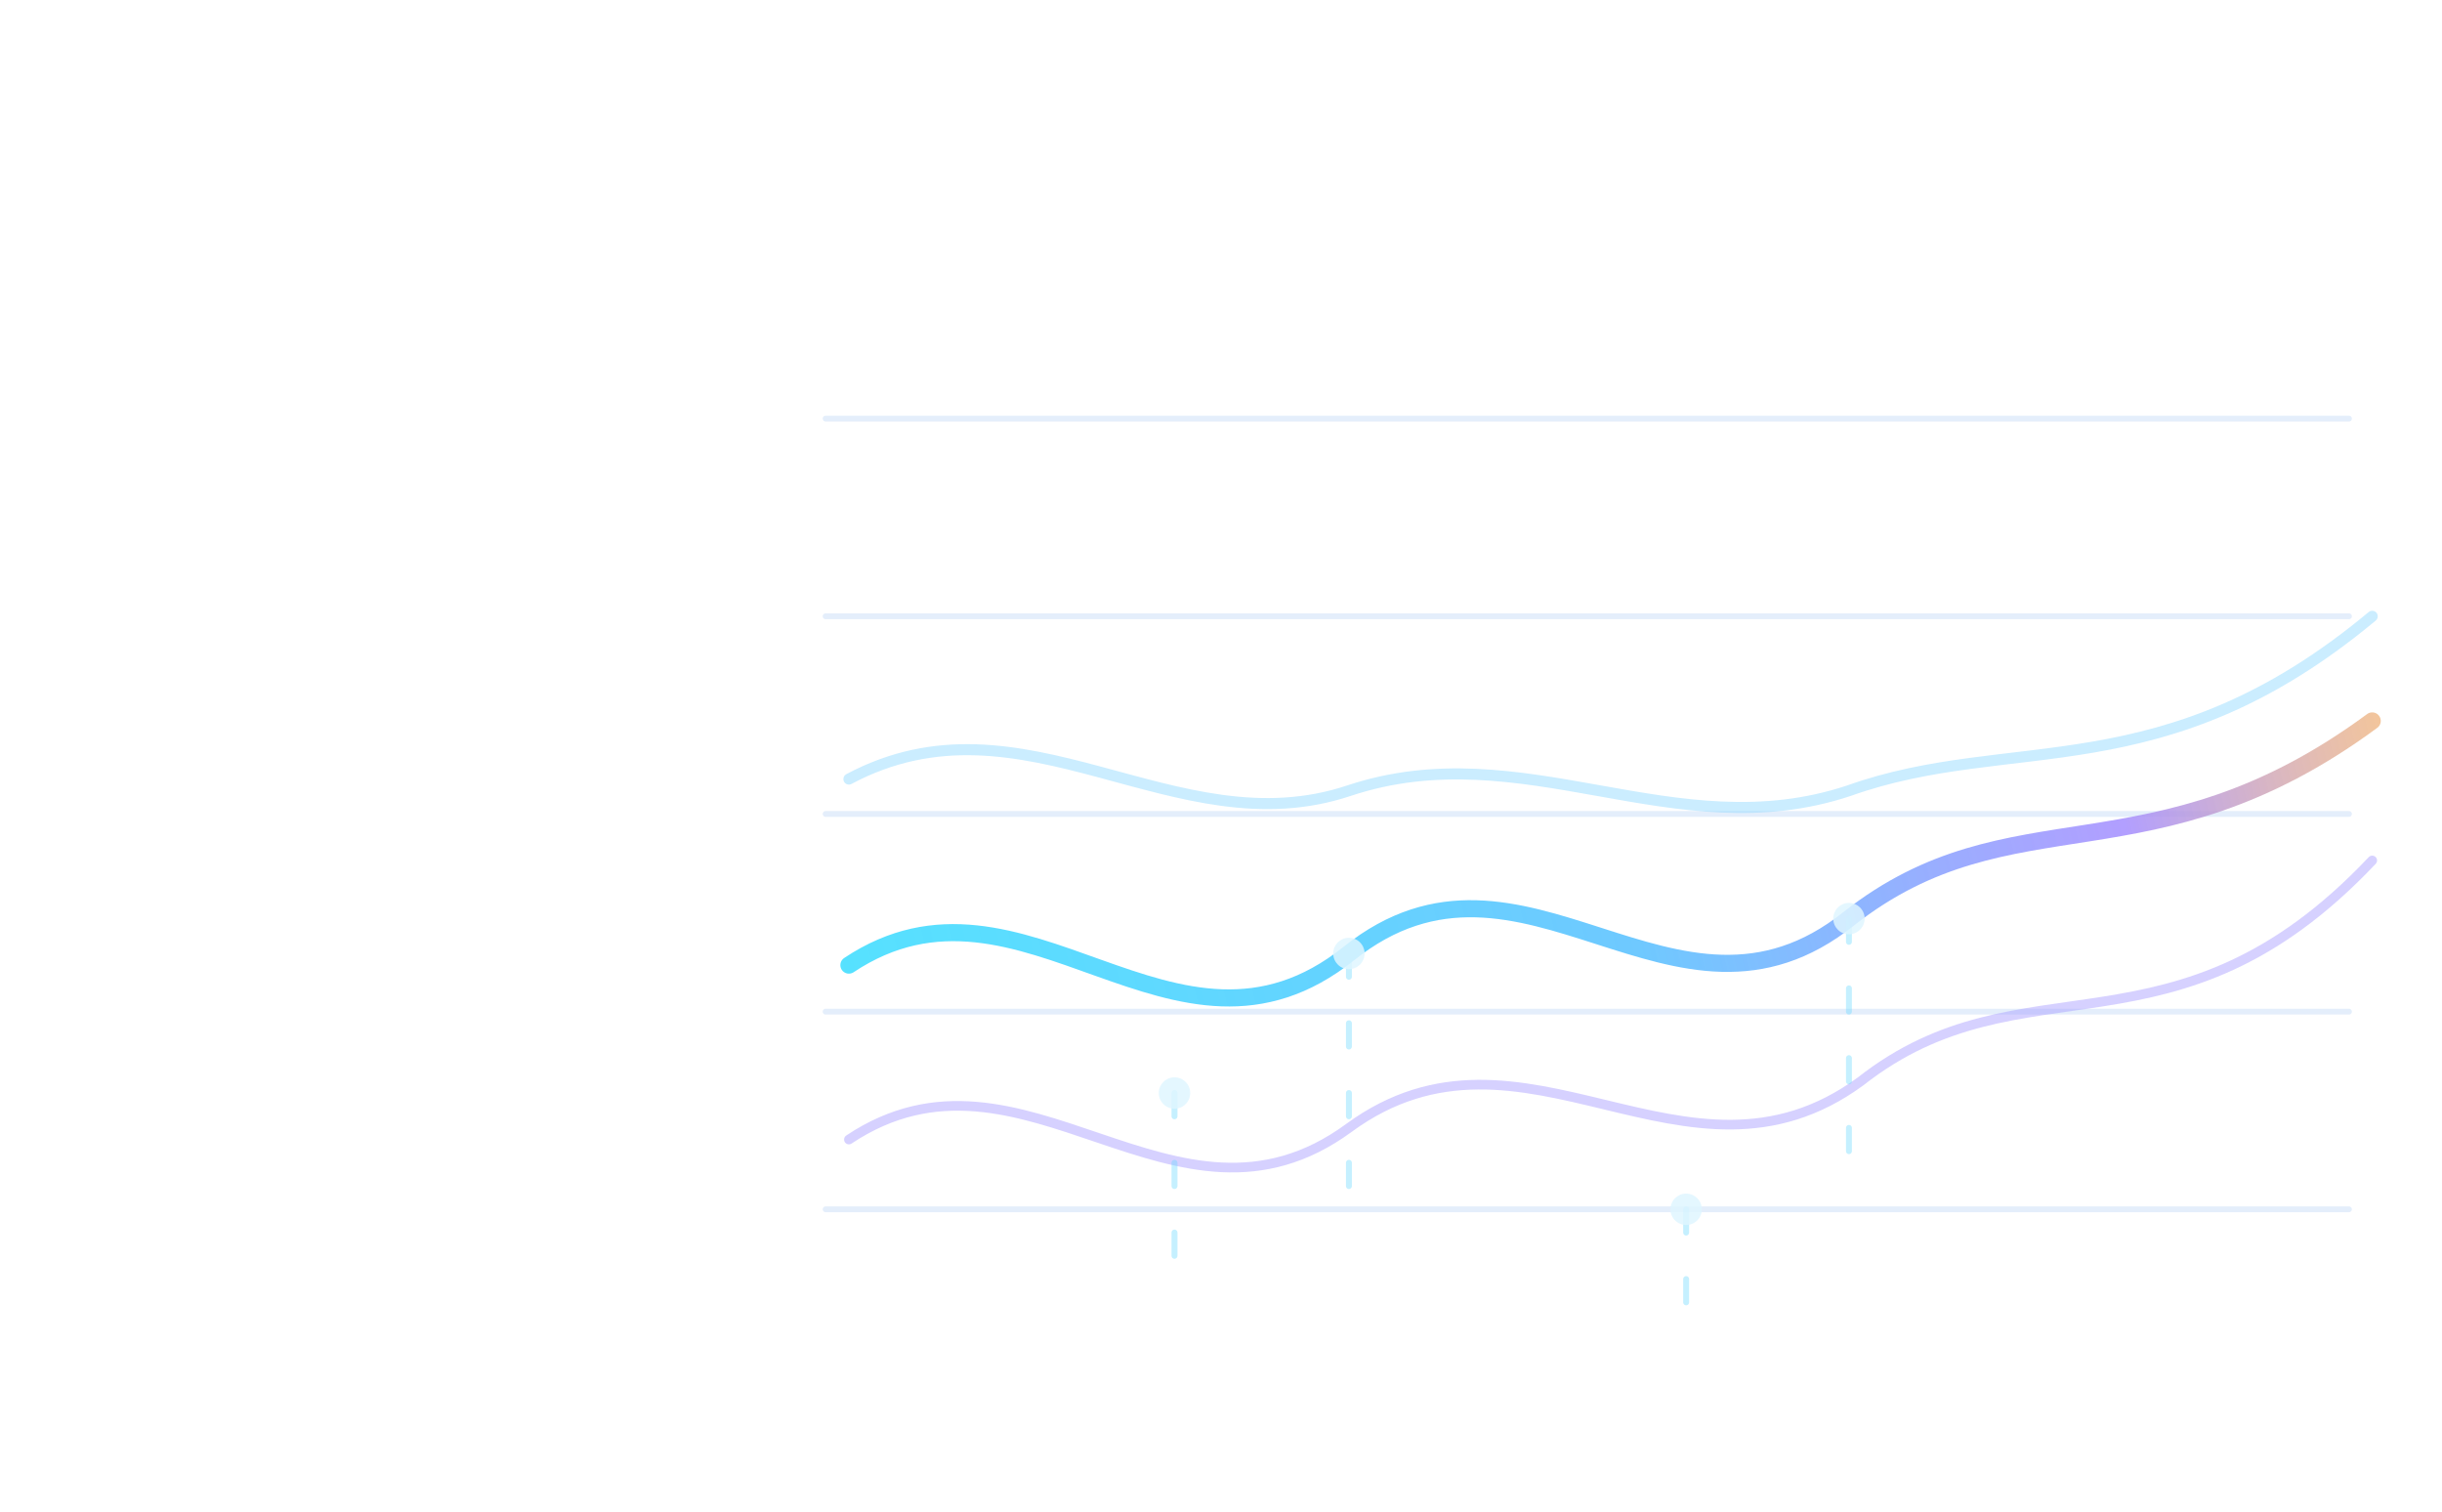
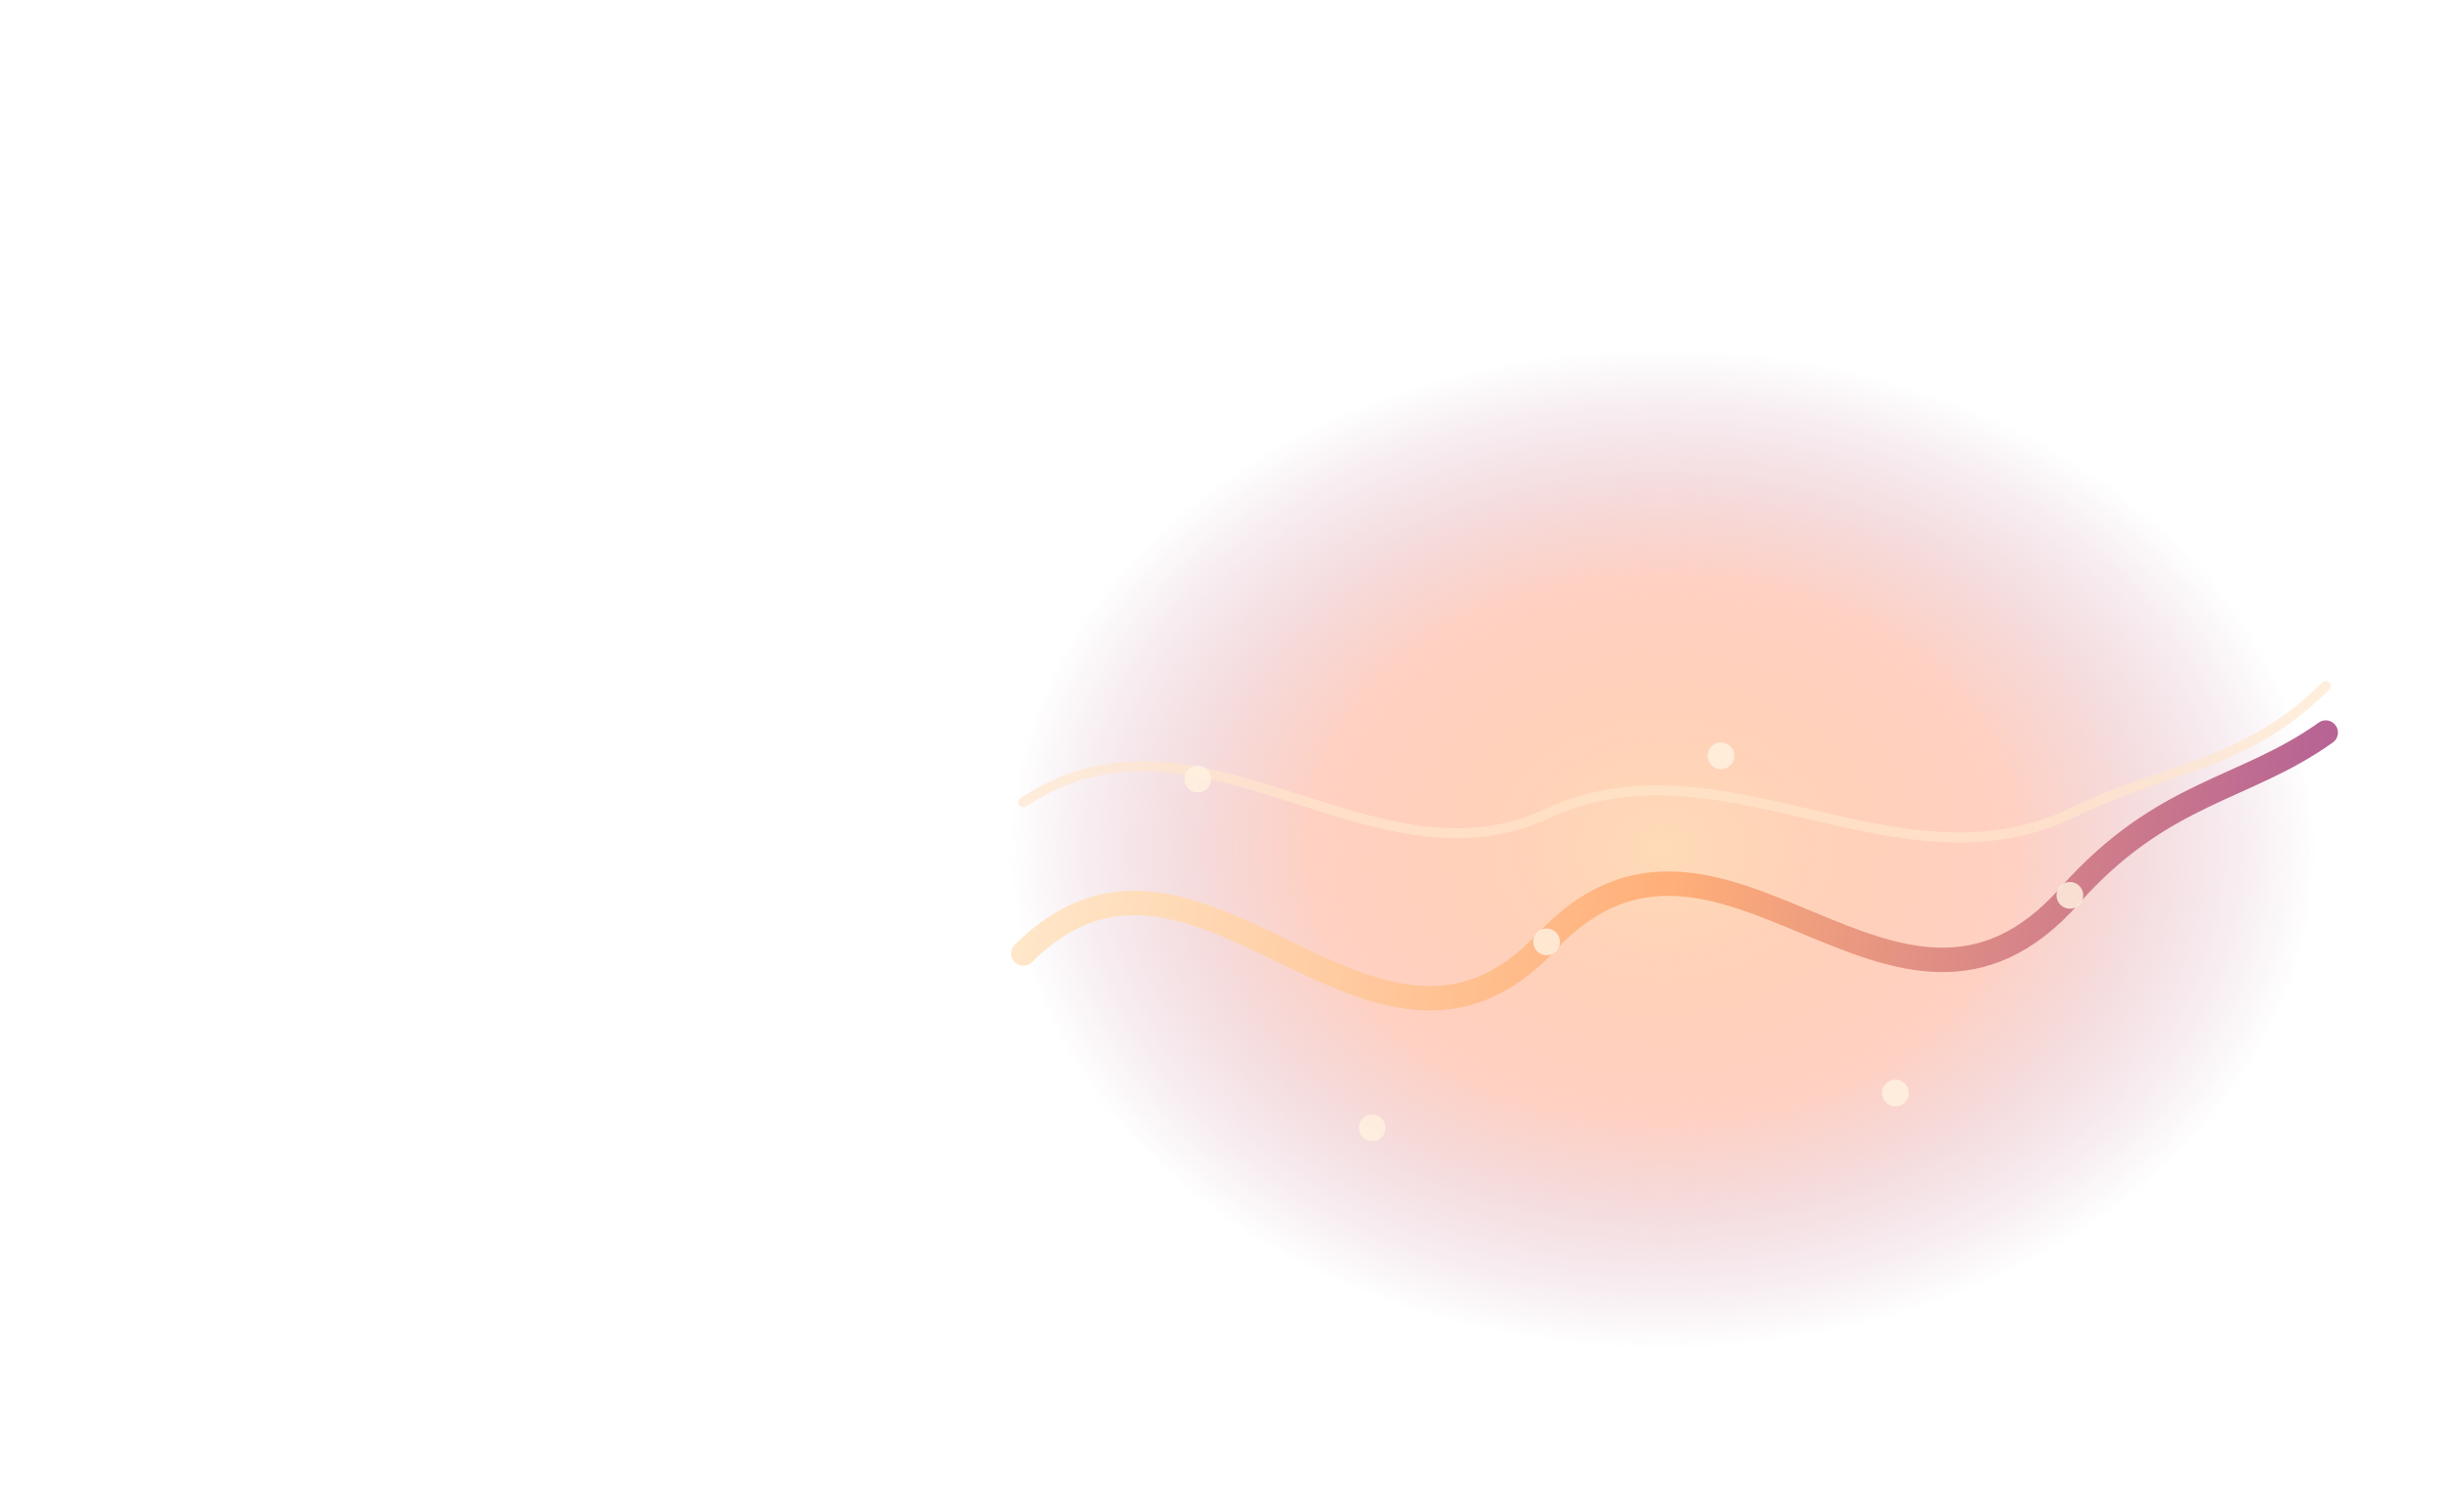
<svg xmlns="http://www.w3.org/2000/svg" width="420" height="260" viewBox="0 0 420 260" fill="none">
  <defs>
-     <linearGradient id="sigA-main" x1="146" y1="176" x2="408" y2="112" gradientUnits="userSpaceOnUse">
-       <stop offset="0" stop-color="#36DCFF" stop-opacity="0.84" />
-       <stop offset="0.5" stop-color="#67C6FF" stop-opacity="0.95" />
-       <stop offset="0.82" stop-color="#A58FFF" stop-opacity="0.86" />
-       <stop offset="1" stop-color="#F0B172" stop-opacity="0.72" />
+     <radialGradient id="sigA-core" cx="0" cy="0" r="1" gradientUnits="userSpaceOnUse" gradientTransform="translate(286 146) rotate(90) scale(86 112)">
+       <stop offset="0" stop-color="#FFD4A8" stop-opacity="0.82" />
+       <stop offset="0.54" stop-color="#FF9B7C" stop-opacity="0.46" />
+       <stop offset="1" stop-color="#A95A90" stop-opacity="0" />
+     </radialGradient>
+     <linearGradient id="sigA-wave" x1="176" y1="132" x2="400" y2="168" gradientUnits="userSpaceOnUse">
+       <stop offset="0" stop-color="#FFE9CC" />
+       <stop offset="0.5" stop-color="#FFAF78" />
+       <stop offset="1" stop-color="#B35F96" />
    </linearGradient>
  </defs>
-   <g stroke="#8FB8ED" stroke-opacity="0.24" stroke-width="1" stroke-linecap="round">
-     <path d="M142 72H404" />
-     <path d="M142 106H404" />
-     <path d="M142 140H404" />
-     <path d="M142 174H404" />
-     <path d="M142 208H404" />
-   </g>
-   <path d="M146 166C176 146 202 188 232 164C262 140 288 182 318 158C346 136 370 152 408 124" stroke="url(#sigA-main)" stroke-width="2.94" stroke-linecap="round" fill="none" />
-   <path d="M146 134C176 118 202 146 232 136C262 126 288 146 318 136C346 126 372 136 408 106" stroke="#92D9FF" stroke-opacity="0.48" stroke-width="1.9" stroke-linecap="round" fill="none" />
-   <path d="M146 196C176 176 202 216 232 194C262 172 290 208 320 186C348 164 374 184 408 148" stroke="#A69AFF" stroke-opacity="0.46" stroke-width="1.66" stroke-linecap="round" fill="none" />
-   <g stroke="#68D8FF" stroke-opacity="0.38" stroke-width="1.02" stroke-dasharray="4 8" stroke-linecap="round">
-     <path d="M232 164V206" />
-     <path d="M318 158V204" />
-     <path d="M202 188V220" />
-     <path d="M290 208V228" />
-   </g>
-   <g fill="#E0F6FF" fill-opacity="0.84">
-     <circle cx="202" cy="188" r="2.7" />
-     <circle cx="232" cy="164" r="2.7" />
-     <circle cx="290" cy="208" r="2.7" />
-     <circle cx="318" cy="158" r="2.7" />
+   <ellipse cx="286" cy="146" rx="132" ry="88" fill="url(#sigA-core)" />
+   <path d="M176 164C206 134 236 194 266 162C296 130 326 188 356 154C372 136 386 136 400 126" stroke="url(#sigA-wave)" stroke-width="4.2" stroke-linecap="round" />
+   <path d="M176 138C206 118 236 154 266 140C296 126 326 154 356 140C372 132 386 132 400 118" stroke="#FFE6CD" stroke-opacity="0.68" stroke-width="1.72" stroke-linecap="round" />
+   <g fill="#FFF1DF" fill-opacity="0.84">
+     <circle cx="206" cy="134" r="2.3" />
+     <circle cx="236" cy="194" r="2.3" />
+     <circle cx="266" cy="162" r="2.3" />
+     <circle cx="296" cy="130" r="2.3" />
+     <circle cx="326" cy="188" r="2.3" />
+     <circle cx="356" cy="154" r="2.3" />
  </g>
</svg>
